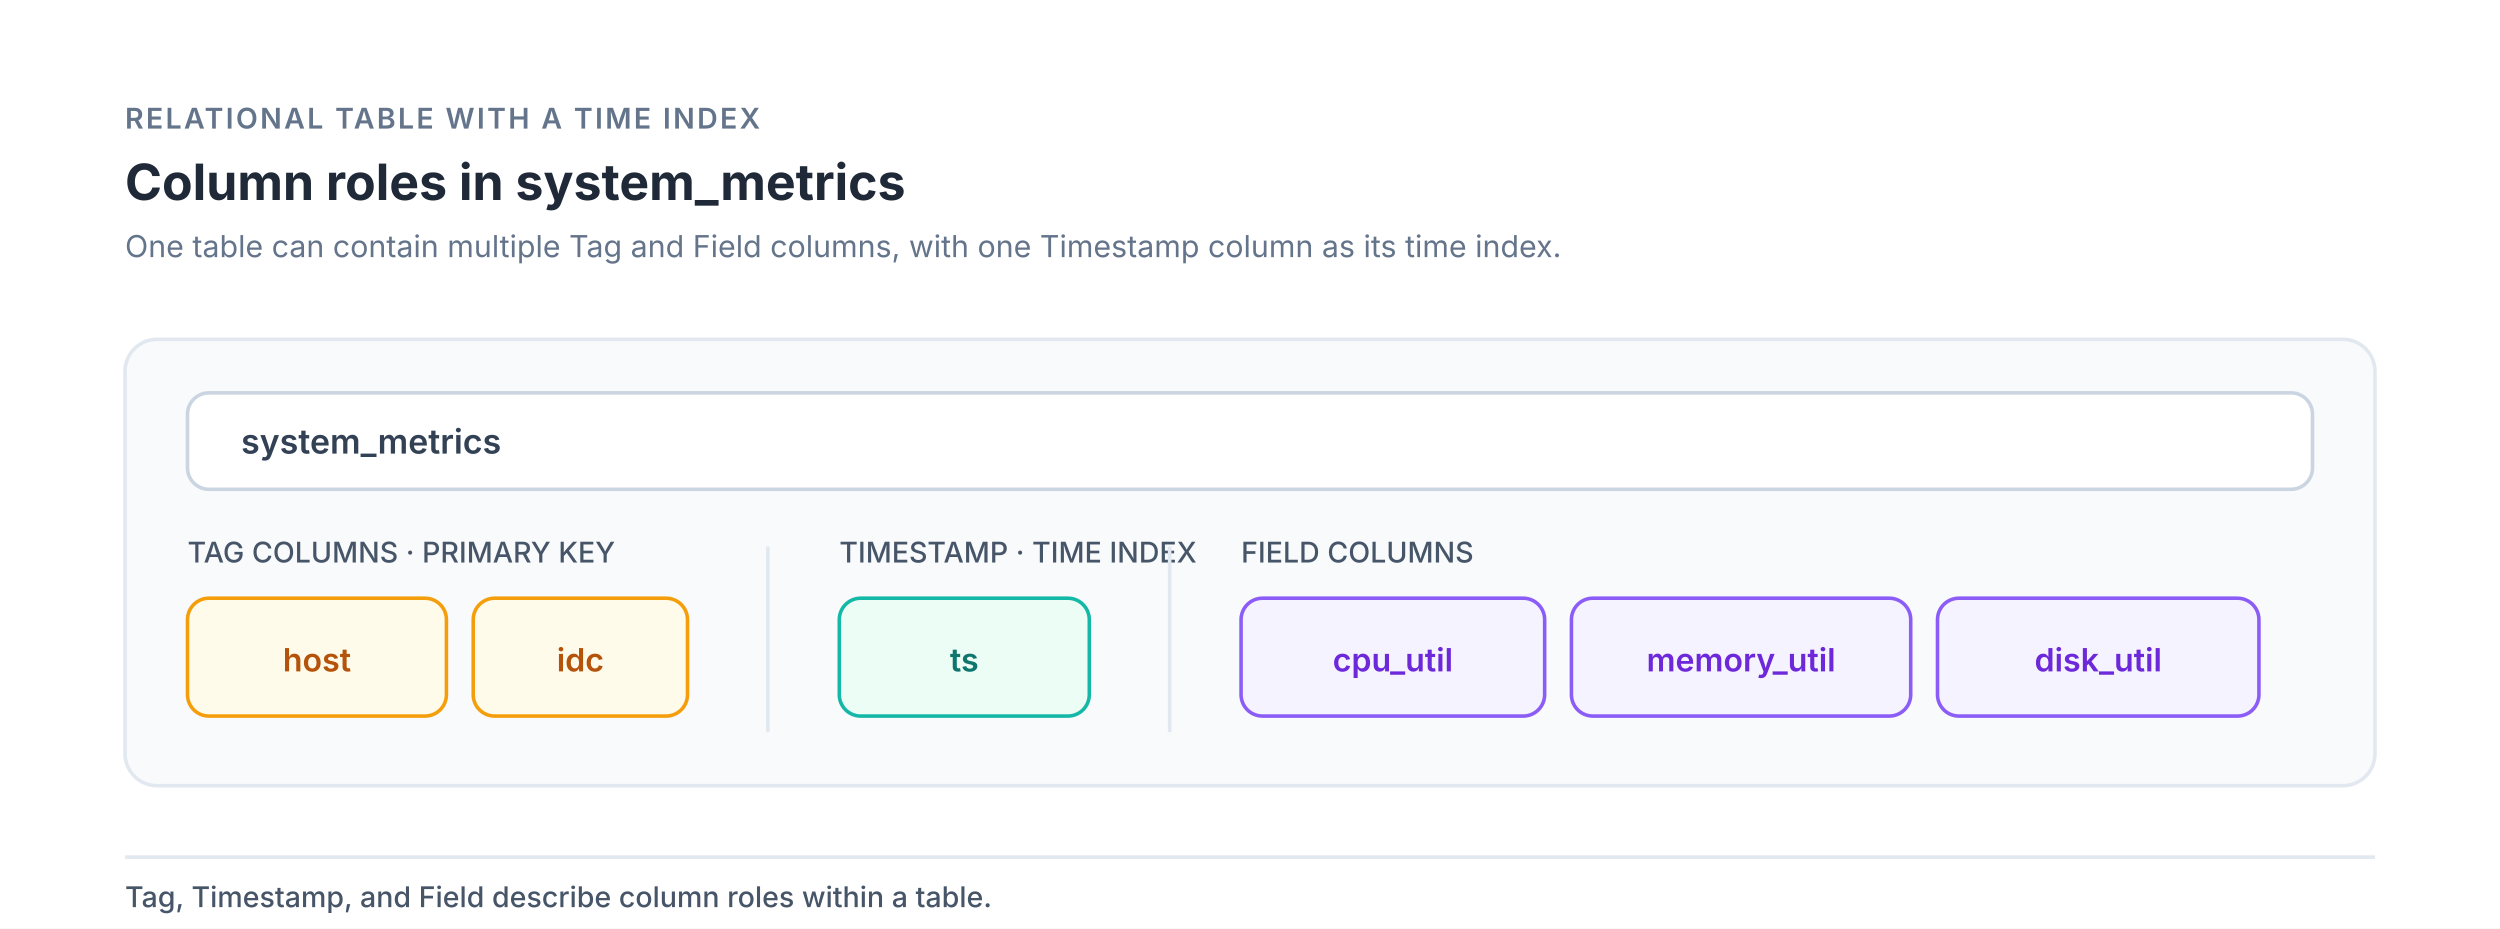
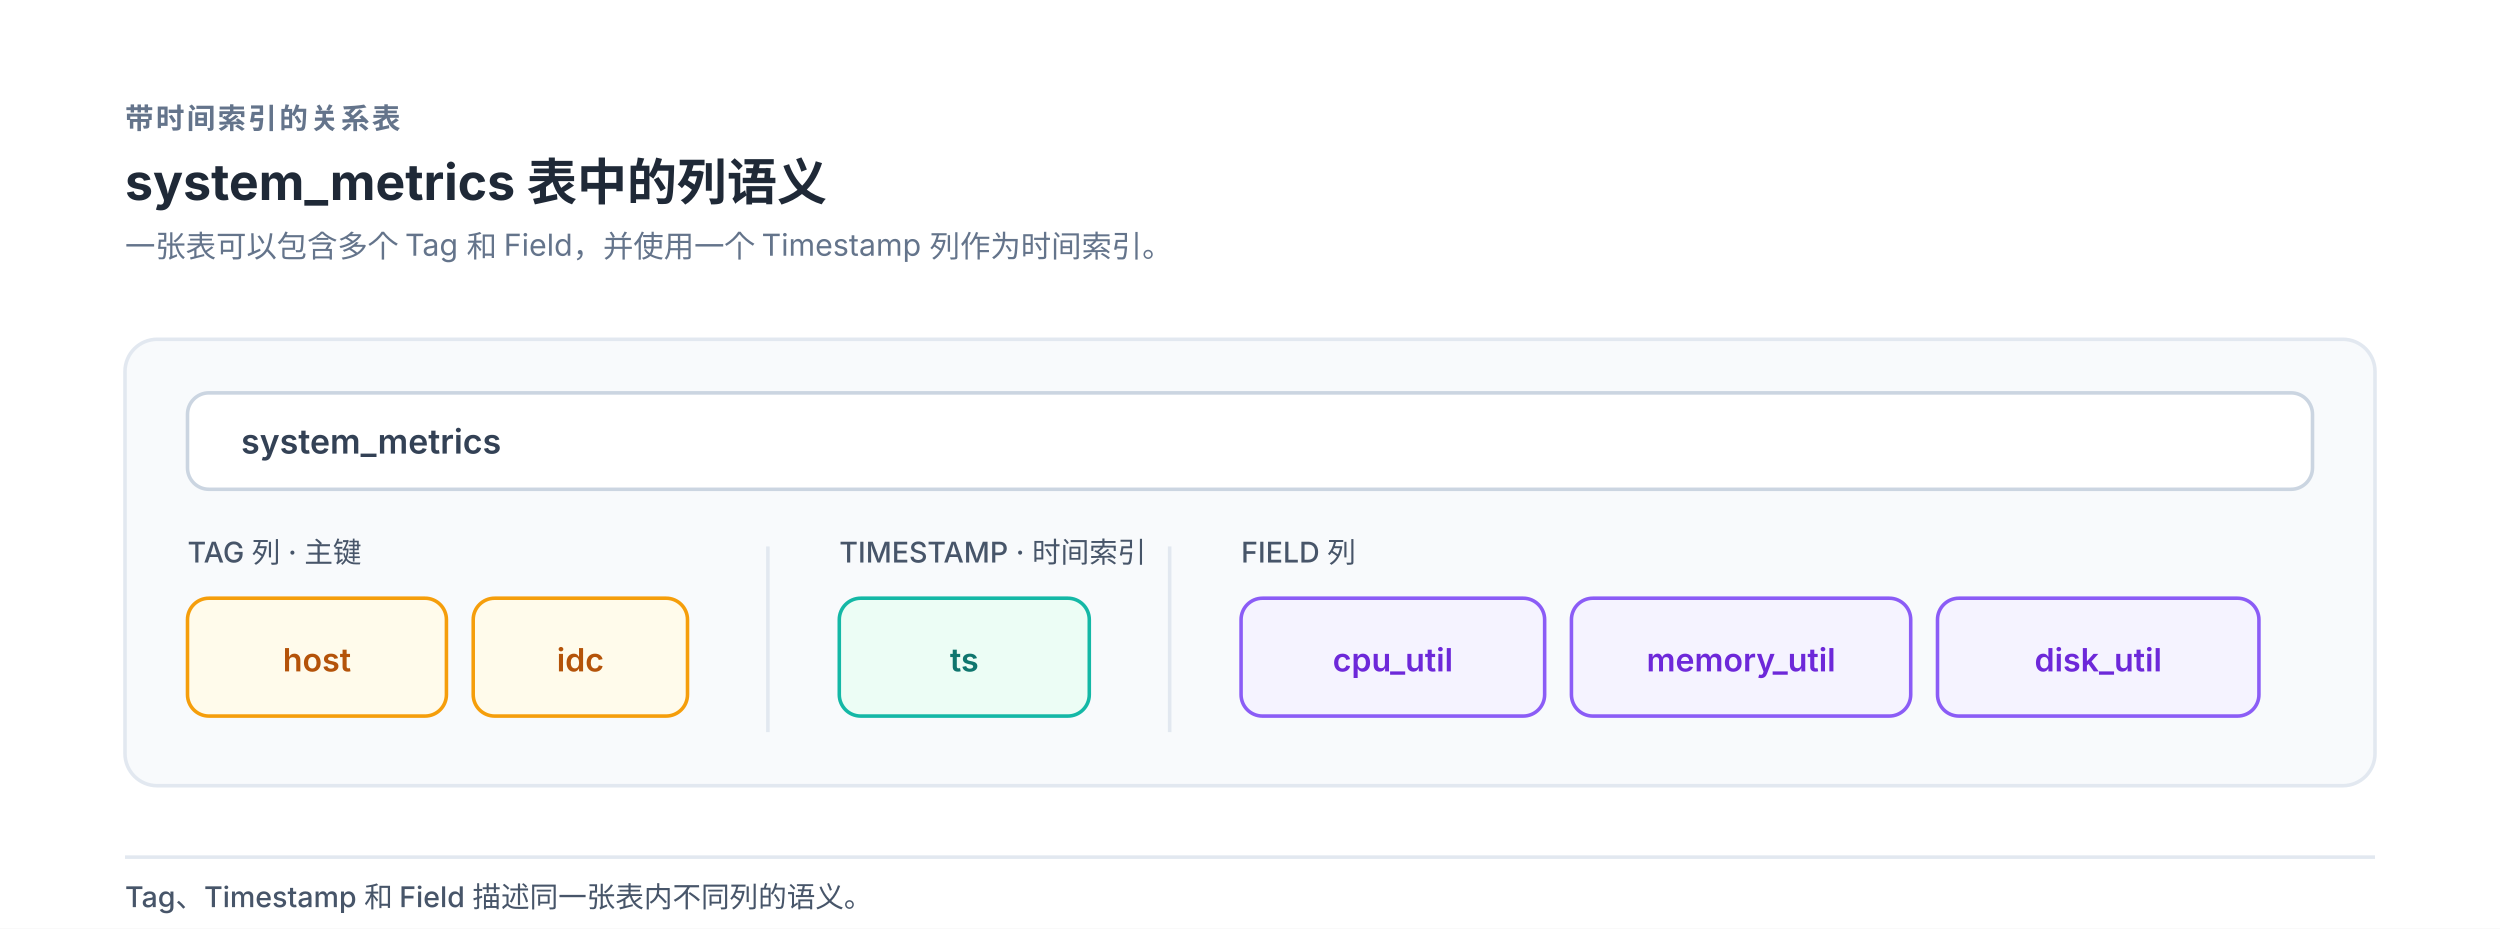
<svg xmlns="http://www.w3.org/2000/svg" width="1400" height="520" viewBox="0 0 1400 520" role="img" aria-labelledby="title desc">
  <defs>
    <style>
      .kicker { font: 600 16px Inter, ui-sans-serif, system-ui, -apple-system, BlinkMacSystemFont, "Segoe UI", sans-serif; letter-spacing: .08em; fill: #64748B; }
      .title { font: 650 28px Inter, ui-sans-serif, system-ui, -apple-system, BlinkMacSystemFont, "Segoe UI", sans-serif; fill: #1F2937; }
      .subtitle { font: 400 17px Inter, ui-sans-serif, system-ui, -apple-system, BlinkMacSystemFont, "Segoe UI", sans-serif; fill: #64748B; }
      .label { font: 600 19px Inter, ui-sans-serif, system-ui, -apple-system, BlinkMacSystemFont, "Segoe UI", sans-serif; fill: #334155; }
      .column { font: 600 18px Inter, ui-sans-serif, system-ui, -apple-system, BlinkMacSystemFont, "Segoe UI", sans-serif; }
      .small { font: 500 16px Inter, ui-sans-serif, system-ui, -apple-system, BlinkMacSystemFont, "Segoe UI", sans-serif; fill: #475569; }
    </style>
  </defs>
  <rect width="1400" height="520" fill="#FFFFFF" />
-   <text x="70" y="72" class="kicker">RELATIONAL TABLE WITH A TIME INDEX</text>
-   <text x="70" y="112" class="title">Column roles in system_metrics</text>
-   <text x="70" y="144" class="subtitle">One table can contain multiple Tag and Field columns, with one Timestamp column as its time index.</text>
+   <text x="70" y="72" class="kicker">带时间索引的关系表</text>
+   <text x="70" y="112" class="title">system_metrics 表中的列语义</text>
+   <text x="70" y="144" class="subtitle">一张表可以包含多个 Tag 和 Field，并使用一个 Timestamp 列作为时间索引。</text>
  <rect x="70" y="190" width="1260" height="250" rx="18" fill="#F8FAFC" stroke="#E2E8F0" stroke-width="2" />
  <rect x="105" y="220" width="1190" height="54" rx="12" fill="#FFFFFF" stroke="#CBD5E1" stroke-width="2" />
  <text x="135" y="254" class="label">system_metrics</text>
-   <text x="105" y="315" class="small">TAG COLUMNS · PRIMARY KEY</text>
+   <text x="105" y="315" class="small">TAG 列 · 主键</text>
  <rect x="105" y="335" width="145" height="66" rx="12" fill="#FFFBEB" stroke="#F59E0B" stroke-width="2" />
  <text x="177.5" y="376" text-anchor="middle" class="column" fill="#B45309">host</text>
  <rect x="265" y="335" width="120" height="66" rx="12" fill="#FFFBEB" stroke="#F59E0B" stroke-width="2" />
  <text x="325" y="376" text-anchor="middle" class="column" fill="#B45309">idc</text>
  <line x1="430" y1="306" x2="430" y2="410" stroke="#E2E8F0" stroke-width="2" />
-   <text x="470" y="315" class="small">TIMESTAMP · TIME INDEX</text>
+   <text x="470" y="315" class="small">TIMESTAMP · 时间索引</text>
  <rect x="470" y="335" width="140" height="66" rx="12" fill="#ECFDF5" stroke="#14B8A6" stroke-width="2" />
  <text x="540" y="376" text-anchor="middle" class="column" fill="#0F766E">ts</text>
  <line x1="655" y1="306" x2="655" y2="410" stroke="#E2E8F0" stroke-width="2" />
-   <text x="695" y="315" class="small">FIELD COLUMNS</text>
+   <text x="695" y="315" class="small">FIELD 列</text>
  <rect x="695" y="335" width="170" height="66" rx="12" fill="#F5F3FF" stroke="#8B5CF6" stroke-width="2" />
  <text x="780" y="376" text-anchor="middle" class="column" fill="#6D28D9">cpu_util</text>
  <rect x="880" y="335" width="190" height="66" rx="12" fill="#F5F3FF" stroke="#8B5CF6" stroke-width="2" />
  <text x="975" y="376" text-anchor="middle" class="column" fill="#6D28D9">memory_util</text>
  <rect x="1085" y="335" width="180" height="66" rx="12" fill="#F5F3FF" stroke="#8B5CF6" stroke-width="2" />
  <text x="1175" y="376" text-anchor="middle" class="column" fill="#6D28D9">disk_util</text>
  <line x1="70" y1="480" x2="1330" y2="480" stroke="#E2E8F0" stroke-width="2" />
-   <text x="70" y="508" class="small">Tag, Timestamp, and Field describe column roles within a table.</text>
+   <text x="70" y="508" class="small">Tag、Timestamp 和 Field 描述同一张表内不同列的语义。</text>
</svg>
